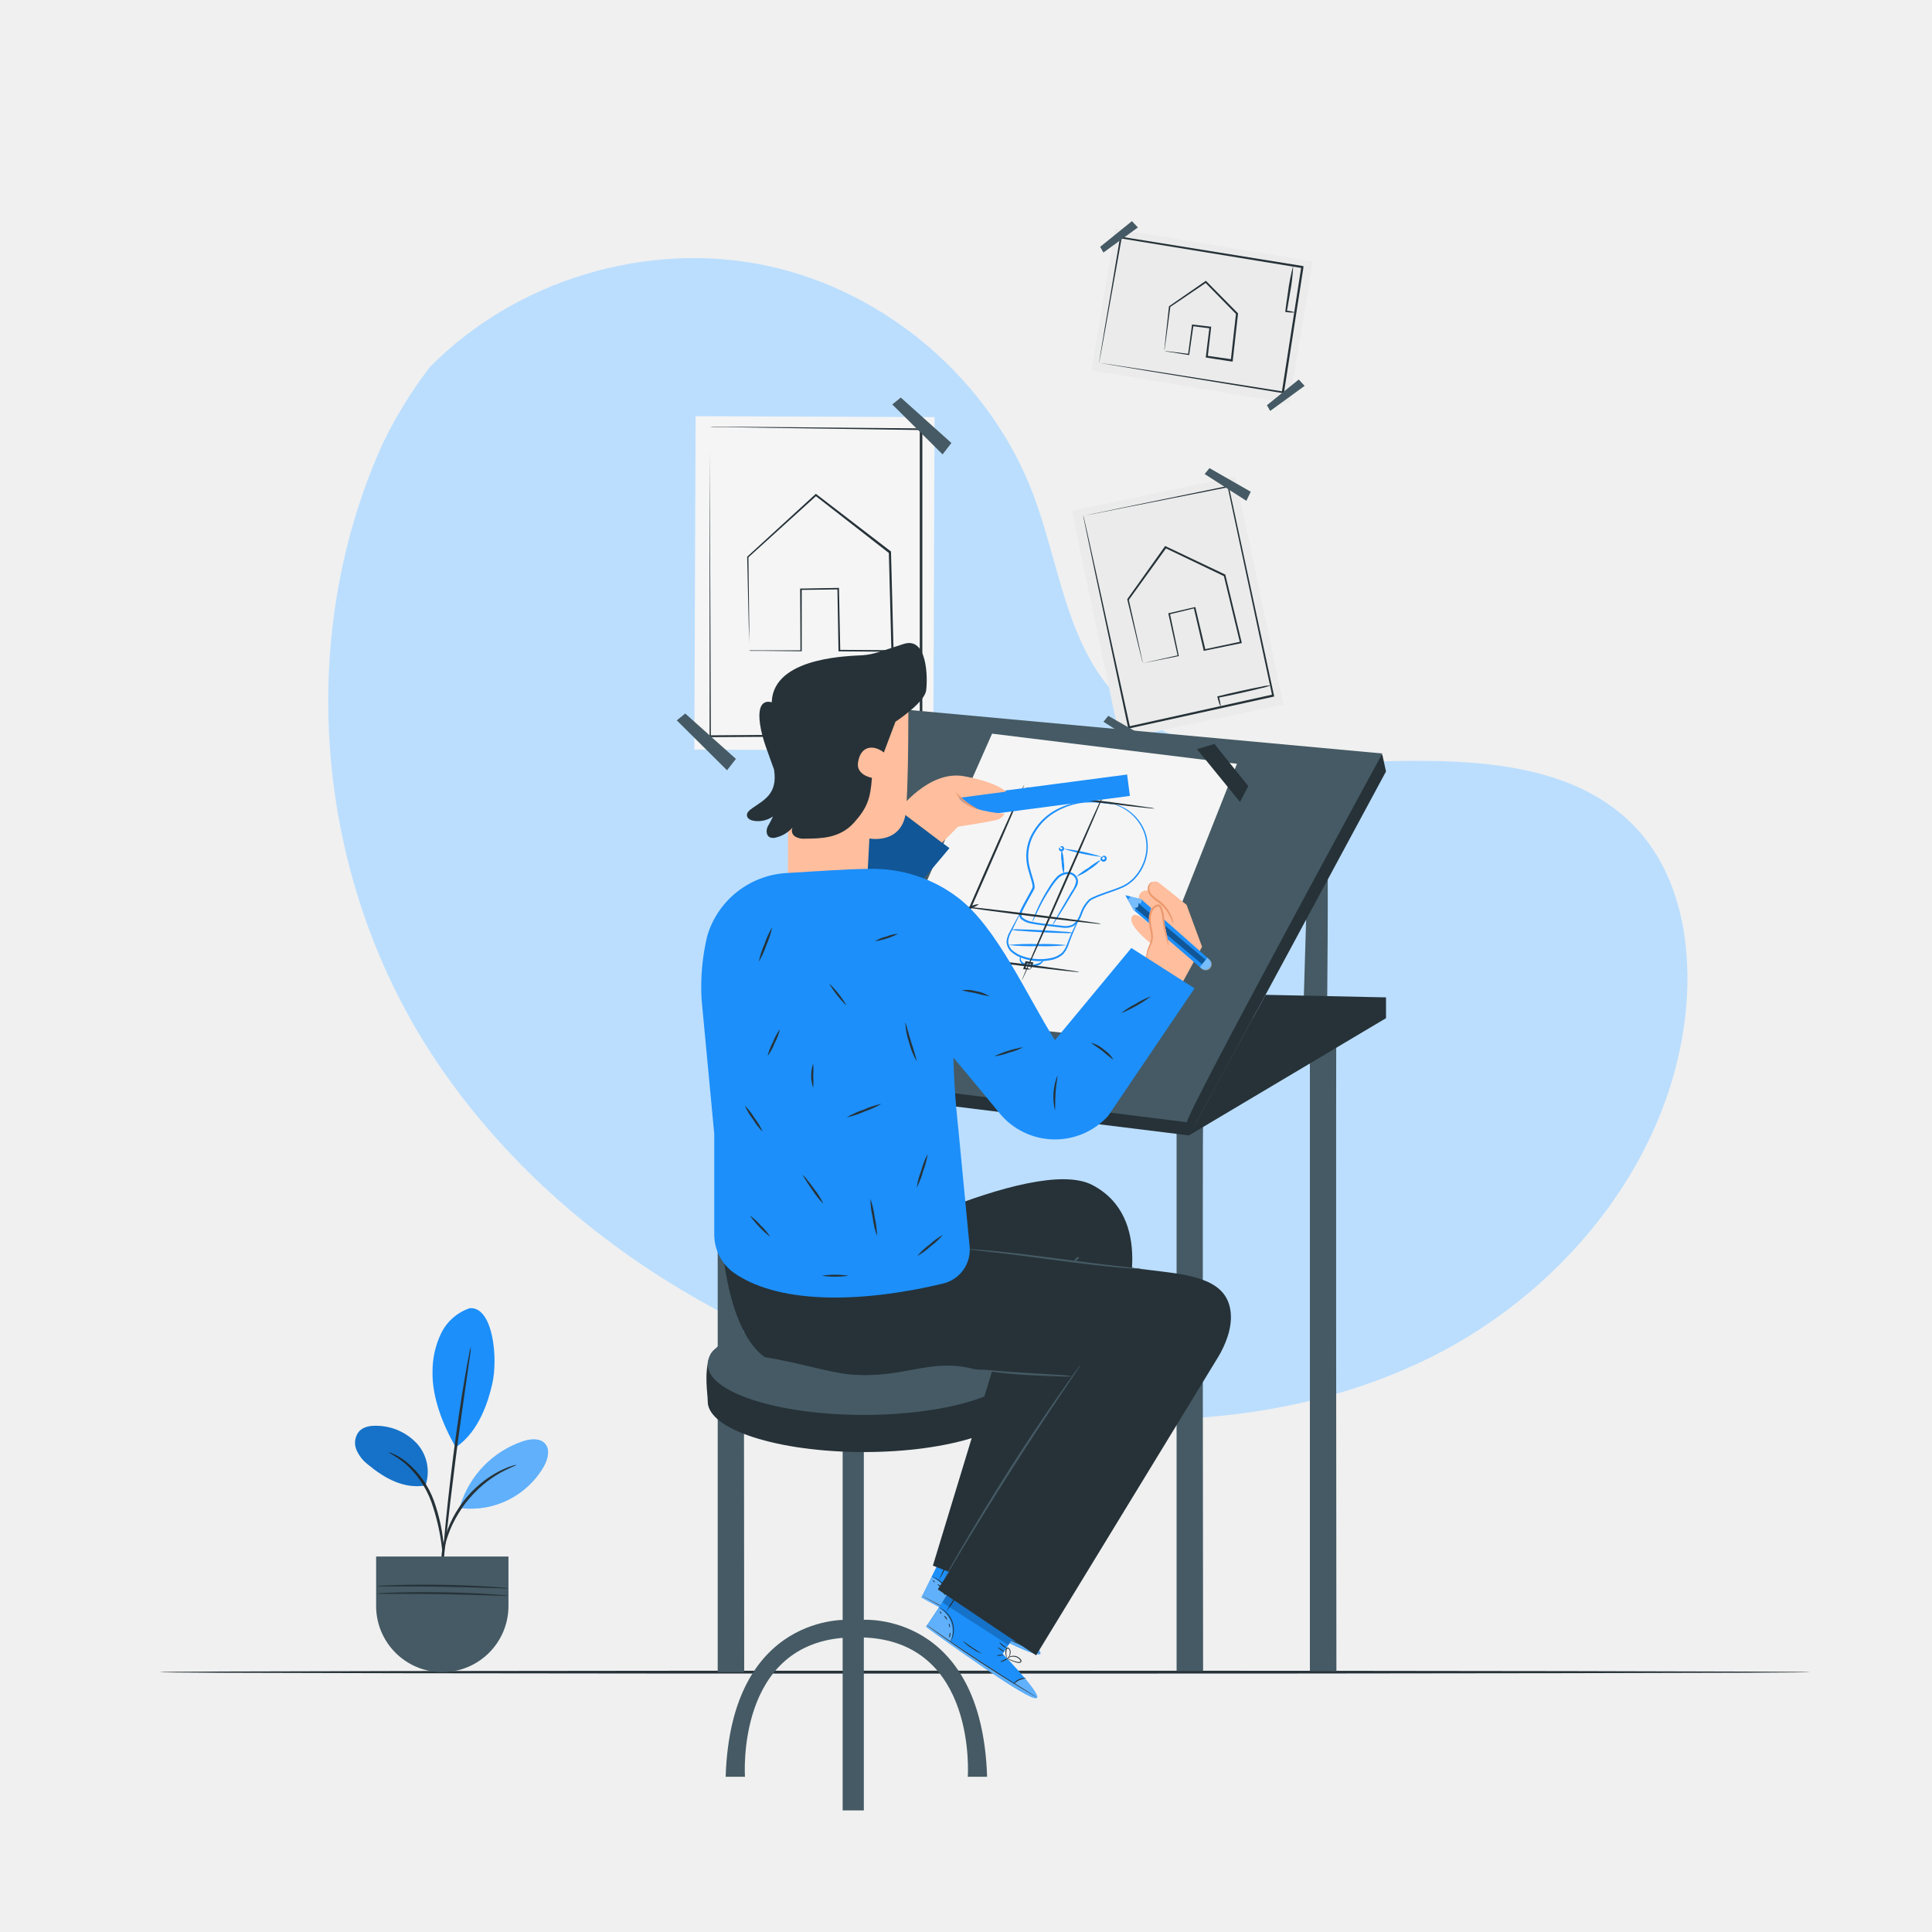
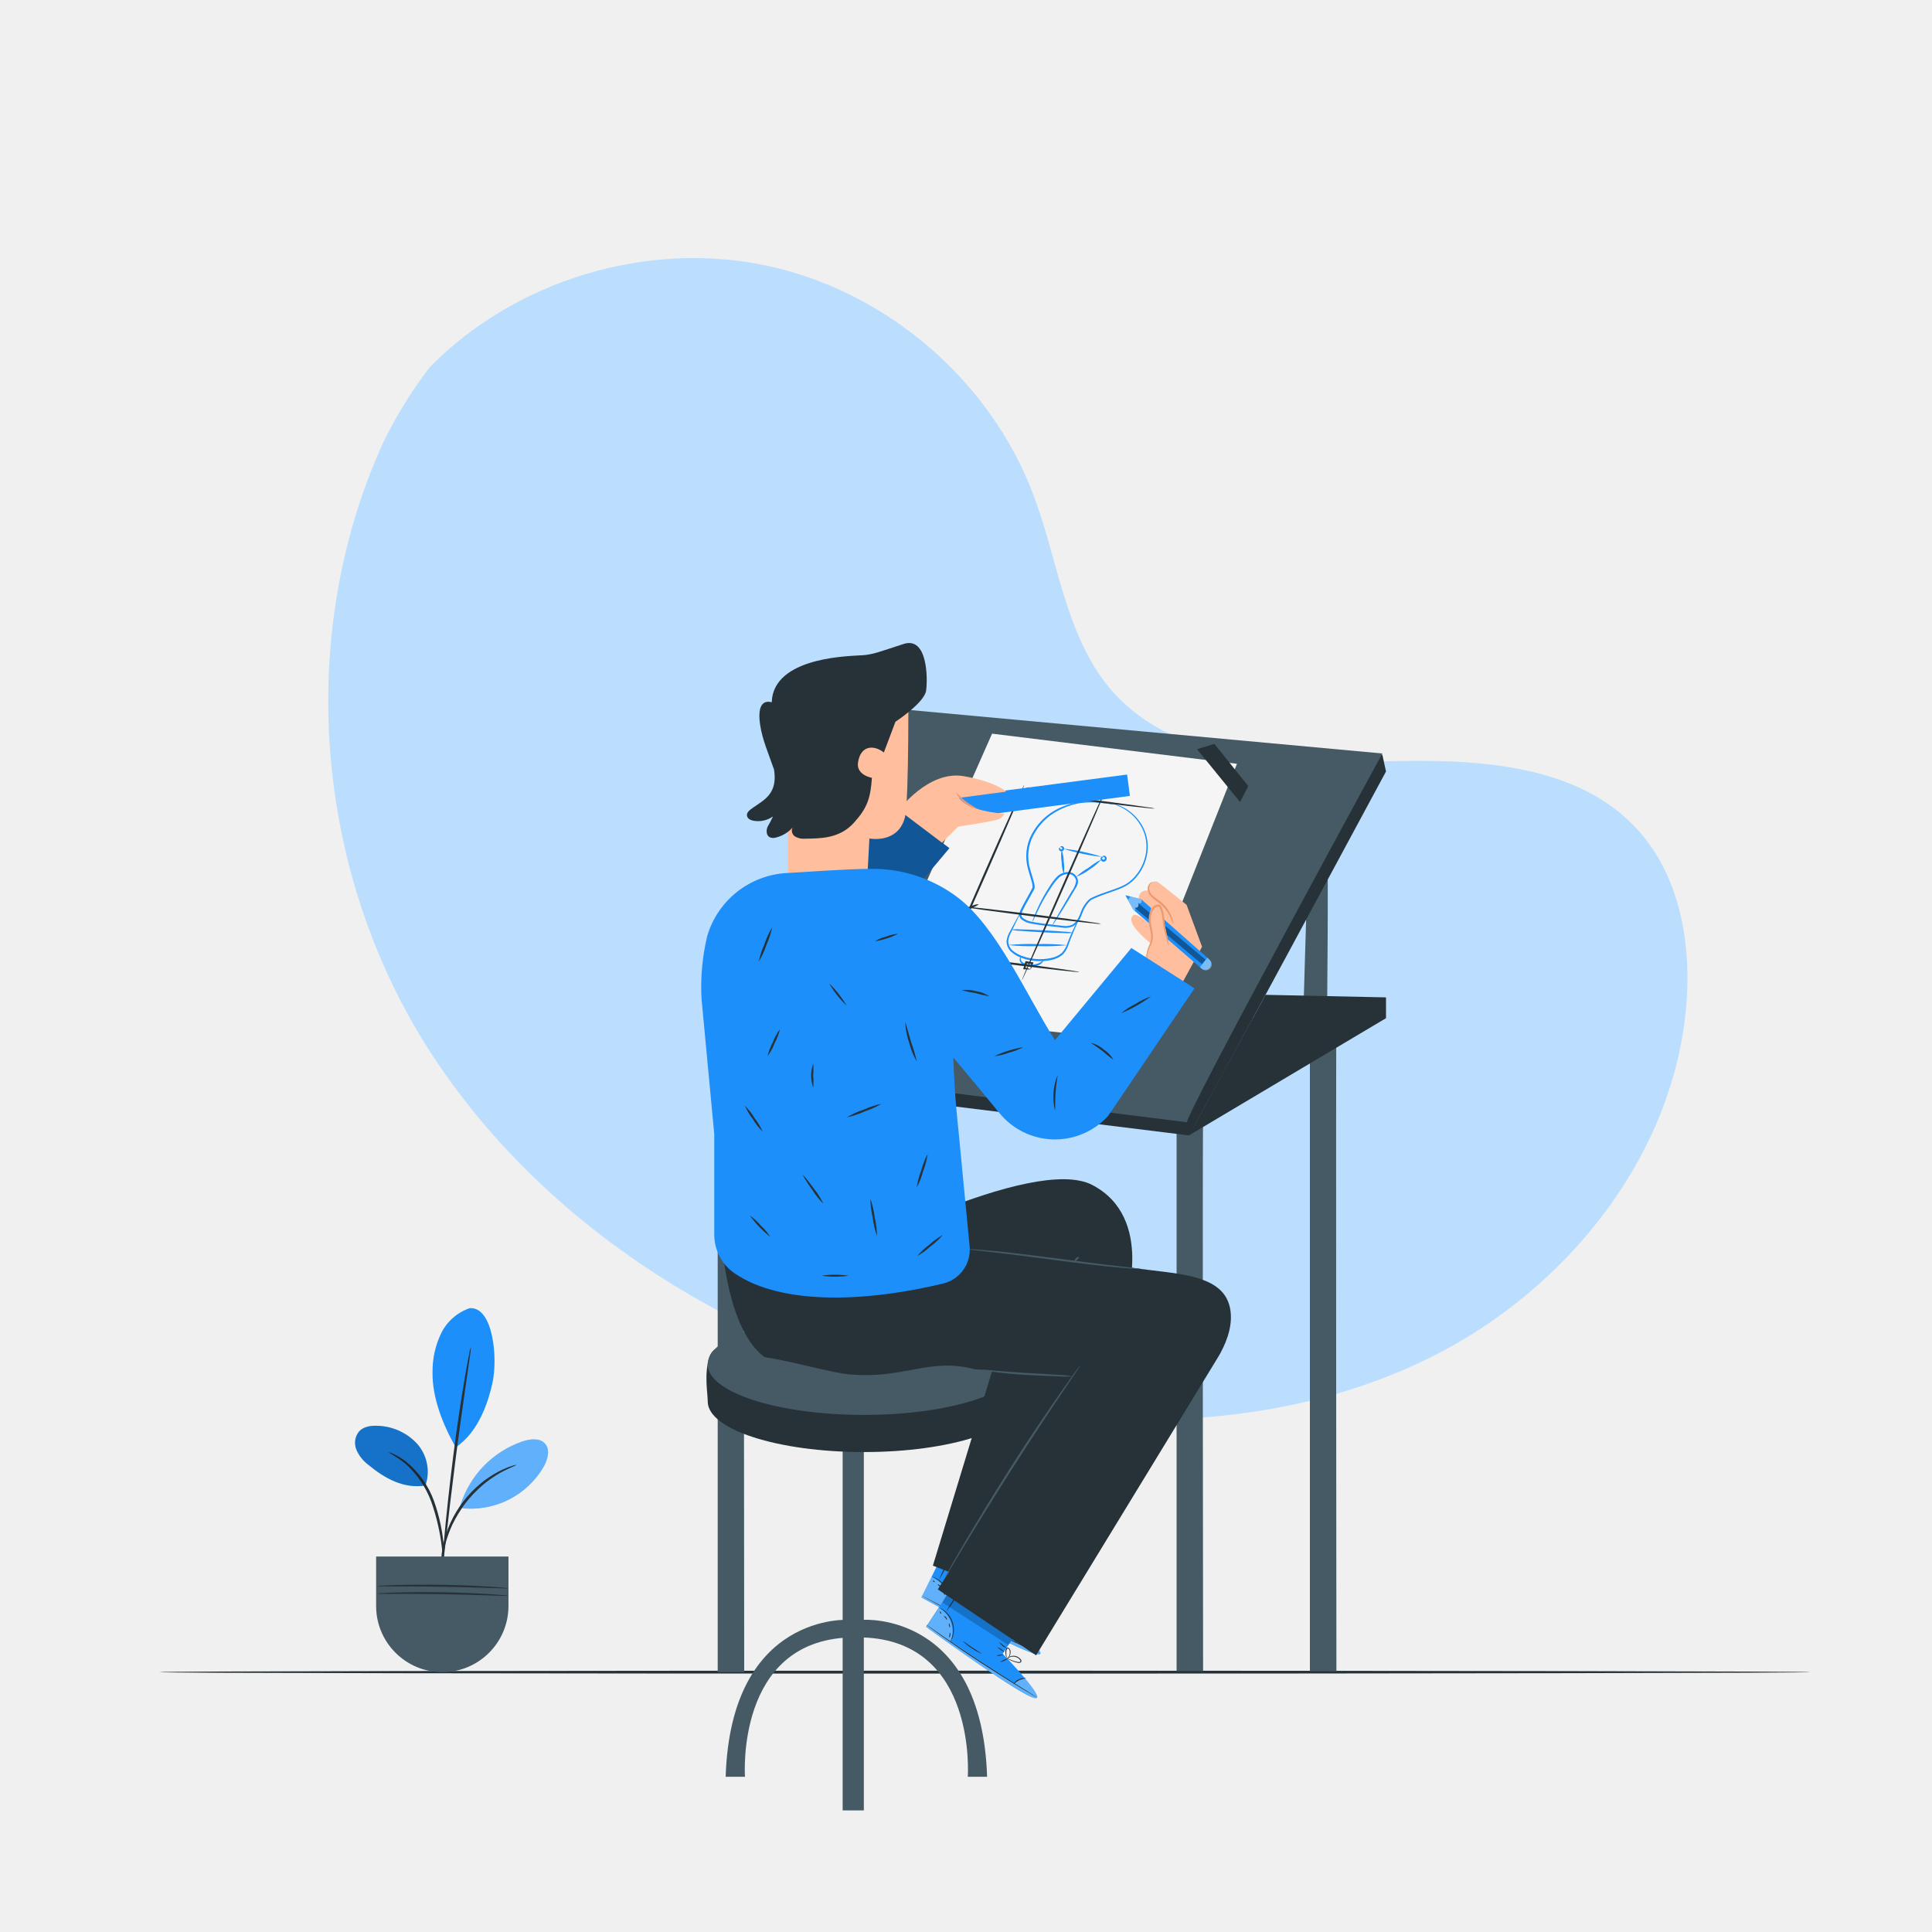
<svg xmlns="http://www.w3.org/2000/svg" viewBox="0 0 500 500">
-   <g id="freepik--background-simple--inject-36">
+   <g id="captain--background-simple--inject-36">
    <path d="M99,114.89c-23.13,51.27-17.25,113.72,14.29,160.3s84,76.73,139.15,87.71c39.38,7.84,81.74,6.24,117.72-11.58s64.27-53.66,66.43-93.76c.82-15.14-2.4-31.22-12.5-42.53C408,197,380.43,196.34,356.22,197.09s-51.73.18-68-17.81C275.81,165.47,274,145.42,267.42,128c-11.17-29.6-38.1-52.71-69.05-59.26S133.43,72.45,111.24,95A114.2,114.2,0,0,0,99,114.89Z" style="fill:#BBDEFE" />
  </g>
-   <g id="freepik--Floor--inject-36">
+   <g id="captain--Floor--inject-36">
    <path d="M468.49,432.75c0,.21-95.65.38-213.61.38S41.25,433,41.25,432.75s95.63-.38,213.63-.38S468.49,432.54,468.49,432.75Z" style="fill:#263238" />
  </g>
-   <g id="freepik--Sketches--inject-36">
-     <rect x="179.87" y="107.81" width="61.84" height="86.29" transform="translate(0.57 -0.79) rotate(0.22)" style="fill:#f5f5f5" />
-     <path d="M193.89,168.31h.92l2.63,0,9.85,0-.14.15c0-4.36-.05-9.76-.08-15.94v-.2h.19l9.65-.17h.22v.22c.1,4.92.21,10.34.33,16.05l-.25-.24,13.74.09-.25.27c-.13-4.67-.25-9.53-.38-14.5-.1-3.75-.2-7.45-.29-11.06l.1.2L211,128.29h.3l-17.67,16,.06-.14c.09,7.44.16,13.46.21,17.65,0,2.07,0,3.69,0,4.82v1.27a3,3,0,0,1,0,.44,1.87,1.87,0,0,1,0-.4c0-.3,0-.71,0-1.23,0-1.13-.07-2.73-.13-4.79-.09-4.21-.23-10.27-.4-17.75v-.08l.06-.06L211,127.93l.14-.13.16.12,19.2,14.74.09.08v.12q.13,5.41.29,11.06c.12,5,.25,9.83.37,14.49v.27H231l-13.74-.12H217v-.24c-.1-5.71-.2-11.13-.28-16l.22.22-9.64.13.19-.2c0,6.18,0,11.58,0,15.94v.14h-.14l-9.94-.11-2.59,0-.66,0Z" style="fill:#263238" />
-     <path d="M183.74,110.43h3.83l11,.08,39.93.36h.2v.21c0,21.94,0,49.39,0,79.11v.26h-.67l-54.15.33h-.24V132.7c0-7,0-12.61,0-16.44,0-1.89,0-3.35,0-4.35,0-.48,0-.85,0-1.11s0-.37,0-.37,0,.14,0,.4l0,1.13c0,1,0,2.49,0,4.4,0,3.84.06,9.43.1,16.49.06,14.12.14,34.12.23,57.69l-.23-.24,54.15-.37h.41l-.26.26c0-29.72,0-57.17,0-79.11l.21.21-39.79-.58-11-.19-2.9,0Z" style="fill:#263238" />
-     <polygon points="230.92 104.67 243.94 117.59 246.22 114.64 233.12 102.89 230.92 104.67" style="fill:#455a64" />
-     <polygon points="175.15 186.43 188.16 199.35 190.45 196.4 177.34 184.66 175.15 186.43" style="fill:#455a64" />
-     <path d="M238.47,186.2a24.73,24.73,0,0,1-3.49.21c-2.16.06-5.15.11-8.45.14-3.07,0-5.88,0-8,0l.19-.2c0,1.23,0,2.22,0,2.91a4.46,4.46,0,0,1-.06,1.07,4,4,0,0,1-.15-1.07c-.06-.68-.13-1.67-.19-2.89l0-.2h.21c2.09-.06,4.89-.11,8-.13,3.3,0,6.28,0,8.44,0A21.72,21.72,0,0,1,238.47,186.2Z" style="fill:#263238" />
-     <rect x="283.13" y="127.11" width="43.27" height="60.37" transform="translate(-25.83 66.04) rotate(-11.87)" style="fill:#ebebeb" />
-     <path d="M295.75,171.65l.16-.05.47-.11,1.8-.41,6.71-1.5-.1.17c-.66-3-1.48-6.67-2.41-10.89l0-.19.19,0,6.57-1.53.21-.05.05.21c.79,3.35,1.67,7,2.58,10.93l-.28-.18,9.41-2-.2.31c-.76-3.17-1.56-6.48-2.38-9.86-.62-2.55-1.22-5.06-1.82-7.52l.14.17-15.27-7.31.29-.07-9.76,13.52,0-.15,2.69,12c.31,1.41.55,2.52.72,3.31l.19.87a2.8,2.8,0,0,1,.05.31s0-.08-.08-.27-.13-.49-.22-.83l-.8-3.24c-.69-2.89-1.68-7-2.91-12.1l0-.08,0-.07,9.68-13.58.11-.16.18.09,15.3,7.27.11,0,0,.12c.59,2.45,1.2,5,1.81,7.52.82,3.38,1.62,6.69,2.38,9.86l.06.26-.26.06-9.42,1.93-.23,0,0-.23c-.9-3.89-1.76-7.58-2.54-10.94l.27.17L302.62,159l.15-.24c.89,4.23,1.66,7.93,2.29,10.92l0,.14-.14,0-6.83,1.36-1.78.34Z" style="fill:#263238" />
-     <path d="M280.33,133.54l.65-.16,1.95-.42,7.52-1.57,27.38-5.63.2-.05,0,.21L329.71,180l.05.25-.25.06-.28.06-37,8.15-.24,0-.05-.23c-3.45-16.18-6.37-29.9-8.44-39.61-1-4.8-1.81-8.61-2.37-11.24-.26-1.29-.47-2.28-.61-3-.06-.32-.11-.56-.15-.75s0-.26,0-.25a1.23,1.23,0,0,1,.07.27c.05.19.11.45.19.78.16.7.38,1.71.68,3,.58,2.64,1.43,6.46,2.5,11.28,2.12,9.65,5.11,23.31,8.64,39.4l-.29-.18,37-8.2.28-.06-.2.31c-4.33-20.33-8.33-39.11-11.54-54.13l.25.16-27.29,5.39L283,133l-2,.38Z" style="fill:#263238" />
-     <polygon points="311.76 122.68 322.56 129.61 323.69 127.26 313.01 121.15 311.76 122.68" style="fill:#455a64" />
-     <polygon points="285.58 186.79 296.38 193.72 297.51 191.37 286.82 185.26 285.58 186.79" style="fill:#455a64" />
-     <path d="M328.87,177.36a11.8,11.8,0,0,1-2.35.71c-1.46.37-3.5.85-5.75,1.35-2.1.47-4,.87-5.46,1.15l.15-.24a14.34,14.34,0,0,1,.49,2.74,14.59,14.59,0,0,1-.87-2.64l-.05-.19.2-.05c1.41-.36,3.33-.81,5.43-1.28s4.3-.92,5.78-1.2A11.62,11.62,0,0,1,328.87,177.36Z" style="fill:#263238" />
-     <rect x="292.5" y="55.82" width="37.19" height="51.89" transform="translate(179.43 375.25) rotate(-80.56)" style="fill:#ebebeb" />
-     <path d="M301.34,90.86l.45,0L303,91l4.63.58-.16.12c.27-2.07.6-4.61,1-7.52l0-.19.19,0,4.56.54.22,0,0,.22c-.27,2.32-.57,4.88-.88,7.58l-.21-.27,6.47.93-.29.23c.24-2.21.5-4.51.76-6.85.2-1.78.4-3.53.59-5.23l.08.21-8.06-8.23.3,0-9.39,6.36.08-.13c-.46,3.46-.83,6.28-1.1,8.29-.14.95-.24,1.71-.32,2.28s-.13.81-.14.82a4,4,0,0,1,.05-.76l.23-2.25c.22-2,.53-4.91.92-8.43v-.08l.07,0,9.32-6.44.17-.11.14.14,8.08,8.19.09.09v.12c-.19,1.71-.39,3.46-.59,5.23-.26,2.35-.52,4.65-.77,6.86l0,.26-.27,0-6.46-1-.24,0,0-.24c.33-2.69.65-5.25.93-7.58l.19.25-4.55-.58.22-.17c-.42,2.9-.78,5.43-1.08,7.5l0,.14-.14,0-4.69-.75-1.21-.2A1.61,1.61,0,0,1,301.34,90.86Z" style="fill:#263238" />
-     <path d="M284.43,93.92s0-.19.08-.57.15-1,.27-1.69c.25-1.52.62-3.71,1.08-6.51,1-5.68,2.35-13.81,4-23.69l0-.21.2,0,47,7.58.25,0,0,.26,0,.24c-1.79,11.47-3.5,22.38-5,32.18l0,.24-.23,0-34.36-5.63-9.75-1.62-2.56-.44-.66-.12-.21,0,.25,0,.68.1,2.62.39,9.82,1.51L332,101.31l-.27.2c1.52-9.81,3.21-20.72,5-32.19l0-.24.21.29L290.06,61.7l.24-.17c-1.76,9.81-3.21,17.88-4.22,23.53l-1.19,6.53-.33,1.73C284.49,93.71,284.43,93.92,284.43,93.92Z" style="fill:#263238" />
-     <polygon points="285.56 65.36 294.48 58.87 292.95 57.23 284.72 63.88 285.56 65.36" style="fill:#455a64" />
-     <polygon points="328.72 106.35 337.64 99.86 336.11 98.22 327.88 104.87 328.72 106.35" style="fill:#455a64" />
-     <path d="M334.68,68.73a48.55,48.55,0,0,1-.83,7.14c-.29,1.83-.57,3.49-.8,4.73l-.17-.22a10.13,10.13,0,0,1,2.34.48,10.14,10.14,0,0,1-2.39-.1l-.19,0,0-.2c.15-1.25.38-2.92.66-4.75A51.39,51.39,0,0,1,334.68,68.73Z" style="fill:#263238" />
-   </g>
-   <g id="freepik--Desk--inject-36">
+   <g id="captain--Sketches--inject-36" />
+   <g id="captain--Desk--inject-36">
    <path d="M192.6,277.19c-.18,1,0,155.56,0,155.56h-6.86V277.19Z" style="fill:#455a64" />
    <path d="M311.36,290.78c-.18,1,0,141.69,0,141.69H304.5V290.78Z" style="fill:#455a64" />
    <path d="M345.86,265c-.17,1,0,167.5,0,167.5H339V265Z" style="fill:#455a64" />
    <path d="M343.38,219.13c.56-.93,0,50.31,0,50.31l-6.32,1,1.5-50.67Z" style="fill:#455a64" />
    <path d="M307.7,293.84c-.47,1.42,51-94.19,51-94.19l-.95-4.32L232.58,188.1,185,278.67Z" style="fill:#263238" />
    <path d="M307.18,290.43C307.06,288,357.75,195,357.75,195L230,183.25,183.11,275Z" style="fill:#455a64" />
    <polygon points="247.81 264.43 291.87 269.03 320.12 197.67 256.75 189.87 225 261.59 247.81 264.43" style="fill:#f5f5f5" />
    <path d="M288.26,208.08a6.34,6.34,0,0,1,1.05.28,10.31,10.31,0,0,1,2.76,1.42,12.1,12.1,0,0,1,3.35,3.59,10.94,10.94,0,0,1,1.61,6.28,12.27,12.27,0,0,1-2.9,7.29,10.12,10.12,0,0,1-3.51,2.72c-1.38.64-2.87,1.11-4.36,1.64-.75.27-1.5.54-2.25.85-.37.15-.73.32-1.1.49l-.54.28a2.57,2.57,0,0,0-.41.36,8.53,8.53,0,0,0-1.41,2c-.38.72-.6,1.56-1,2.36a4.67,4.67,0,0,1-1.79,2.06,4.74,4.74,0,0,1-2.74.38l-5.4-.63c-.91-.12-1.82-.25-2.72-.43a5.49,5.49,0,0,1-2.58-1.11,1.61,1.61,0,0,1-.54-1.41,4.83,4.83,0,0,1,.5-1.31c.39-.8.81-1.56,1.23-2.32l1.24-2.25.29-.56.14-.28a.54.54,0,0,0,.05-.21,4,4,0,0,0-.16-1.16c-.41-1.59-1-3.13-1.29-4.71a12.14,12.14,0,0,1,1.81-8.79,15.21,15.21,0,0,1,5.76-5.37,18.53,18.53,0,0,1,6.17-2,20.6,20.6,0,0,1,4.92,0c1.34.15,2.37.33,3.06.45l.79.15a.78.78,0,0,1,.27.07l-.27,0-.8-.1c-.7-.08-1.74-.23-3.07-.35a21.15,21.15,0,0,0-4.86.08,18.54,18.54,0,0,0-6,2.09,14.74,14.74,0,0,0-5.56,5.27,11.69,11.69,0,0,0-1.71,8.46c.31,1.54.87,3.06,1.3,4.69a4.58,4.58,0,0,1,.18,1.32,1.07,1.07,0,0,1-.1.39l-.14.29-.3.56L266,233.1c-.42.76-.84,1.52-1.22,2.3a4.69,4.69,0,0,0-.45,1.16,1.07,1.07,0,0,0,.39,1,5.1,5.1,0,0,0,2.33,1c.87.18,1.77.31,2.68.43l5.38.63a4.37,4.37,0,0,0,2.45-.32,4.17,4.17,0,0,0,1.57-1.84c.39-.74.61-1.58,1-2.36a9.16,9.16,0,0,1,1.49-2.11,3.44,3.44,0,0,1,.53-.44l.56-.29,1.14-.51c.76-.31,1.52-.58,2.27-.84,1.5-.52,3-1,4.33-1.61a9.49,9.49,0,0,0,3.37-2.58,12,12,0,0,0,2.87-7,10.68,10.68,0,0,0-1.5-6.11,12,12,0,0,0-3.22-3.58,11.28,11.28,0,0,0-2.68-1.49C288.62,208.2,288.26,208.1,288.26,208.08Z" style="fill:#1C8FFA" />
    <path d="M279.61,236.9a7.21,7.21,0,0,1-.51,1.32c-.36.83-.9,2-1.52,3.52-.31.75-.63,1.57-.95,2.47a6.93,6.93,0,0,1-1.5,2.73,6.31,6.31,0,0,1-3.11,1.51,13.81,13.81,0,0,1-3.66.28,13.6,13.6,0,0,1-3.6-.7,8.15,8.15,0,0,1-3-1.65,3.67,3.67,0,0,1-1.26-2.88,6.64,6.64,0,0,1,.93-2.55c.73-1.36,1.34-2.5,1.82-3.38a7,7,0,0,1,.73-1.21,7.17,7.17,0,0,1-.55,1.3c-.44.9-1,2.07-1.67,3.46a6.39,6.39,0,0,0-.83,2.41,3.3,3.3,0,0,0,1.15,2.5,8.15,8.15,0,0,0,2.86,1.52,13.53,13.53,0,0,0,7,.4,6,6,0,0,0,2.89-1.35,6.69,6.69,0,0,0,1.43-2.54c.34-.89.68-1.72,1-2.46.67-1.49,1.26-2.66,1.67-3.47A8.4,8.4,0,0,1,279.61,236.9Z" style="fill:#1C8FFA" />
    <path d="M277.74,241.42a10.81,10.81,0,0,1-2.36.06c-1.45,0-3.45-.1-5.66-.21s-4.2-.25-5.65-.37a9.89,9.89,0,0,1-2.34-.31,10.68,10.68,0,0,1,2.35-.06c1.45,0,3.46.1,5.67.22s4.21.24,5.65.36A9.77,9.77,0,0,1,277.74,241.42Z" style="fill:#1C8FFA" />
    <path d="M276.2,244.61a58,58,0,0,1-7.68.24,55.33,55.33,0,0,1-7.67-.28,57.78,57.78,0,0,1,7.67-.24A57.49,57.49,0,0,1,276.2,244.61Z" style="fill:#1C8FFA" />
    <path d="M270.09,248.43c.05,0-.08.51-.69,1a4.09,4.09,0,0,1-2.83.69,4.39,4.39,0,0,1-1.59-.34,1.78,1.78,0,0,1-1-1,1.2,1.2,0,0,1,0-.93c.1-.21.21-.27.24-.25a1.58,1.58,0,0,0,.08,1c.25.61,1.18.94,2.25,1a4.38,4.38,0,0,0,2.58-.47C269.78,248.77,270,248.38,270.09,248.43Z" style="fill:#1C8FFA" />
    <path d="M272.34,239.48a5.59,5.59,0,0,1,.58-1.17l1.75-3.07c.78-1.32,1.68-2.84,2.66-4.52a6,6,0,0,0,1.17-2.67,2,2,0,0,0-1.95-1.85,3.63,3.63,0,0,0-2.77,1.19,16,16,0,0,0-1.83,2.42c-1.09,1.64-2,3.18-2.66,4.49s-1.2,2.41-1.55,3.17a6,6,0,0,1-.58,1.16,5.87,5.87,0,0,1,.39-1.24c.3-.78.76-1.91,1.41-3.25a44.23,44.23,0,0,1,2.59-4.59,16.13,16.13,0,0,1,1.87-2.53,4.13,4.13,0,0,1,3.17-1.34A2.55,2.55,0,0,1,279,228a3.31,3.31,0,0,1-.48,1.62c-.26.47-.53.88-.79,1.31L275,235.43l-1.9,3A7.36,7.36,0,0,1,272.34,239.48Z" style="fill:#1C8FFA" />
    <path d="M274.75,219.9a9.86,9.86,0,0,1,.55,3.11,9.66,9.66,0,0,1,0,3.15,9.86,9.86,0,0,1-.55-3.11A9.34,9.34,0,0,1,274.75,219.9Z" style="fill:#1C8FFA" />
    <path d="M274.28,219.33c.06,0,0,.19.12.34s.26.24.42.08.1-.31-.07-.42-.3-.07-.34-.13.08-.27.44-.22a.64.64,0,0,1,.5.36.72.72,0,0,1-.94.94.67.67,0,0,1-.36-.51C274,219.41,274.24,219.27,274.28,219.33Z" style="fill:#1C8FFA" />
    <path d="M285,222.44A12.41,12.41,0,0,1,282,225a12.62,12.62,0,0,1-3.49,1.9,19.89,19.89,0,0,1,3.2-2.33A19.15,19.15,0,0,1,285,222.44Z" style="fill:#1C8FFA" />
    <path d="M285.32,221.66c-.06,0,.16-.3.6-.18a.73.73,0,0,1,.49.6.81.81,0,0,1-1.4.66.67.67,0,0,1-.11-.79.47.47,0,0,1,.49-.23c.12,0,.16.11.14.14s-.25,0-.3.25a.31.31,0,0,0,.12.29.37.37,0,0,0,.39.06.35.35,0,0,0,.19-.33.34.34,0,0,0-.16-.31C285.56,221.67,285.35,221.73,285.32,221.66Z" style="fill:#1C8FFA" />
    <path d="M285.23,221.77a52.59,52.59,0,0,1-10.12-2.14,50.26,50.26,0,0,1,10.12,2.14Z" style="fill:#1C8FFA" />
    <path d="M253.25,234c.06.14-.8.62-1.9,1.09a4.88,4.88,0,0,1-2.11.6c-.06-.13.8-.62,1.9-1.08A4.84,4.84,0,0,1,253.25,234Z" style="fill:#263238" />
    <path d="M265.08,203.08c.14.06-4.35,10.55-10,23.42s-10.38,23.27-10.51,23.22,4.36-10.55,10-23.43S265,203,265.08,203.08Z" style="fill:#263238" />
    <path d="M286,204.7c.13.06-4.6,11.09-10.56,24.63s-10.91,24.48-11,24.42,4.59-11.08,10.56-24.63S285.83,204.64,286,204.7Z" style="fill:#263238" />
    <path d="M279.35,251.56c0,.14-8.15-.76-18.16-2s-18.11-2.39-18.09-2.53,8.14.75,18.16,2S279.37,251.41,279.35,251.56Z" style="fill:#263238" />
    <path d="M285,239.11a6.79,6.79,0,0,1-1.44-.08l-3.89-.4c-3.29-.37-7.82-.91-12.83-1.53s-9.53-1.23-12.81-1.68l-3.87-.57a8.94,8.94,0,0,1-1.42-.28,6.78,6.78,0,0,1,1.44.08l3.9.4c3.28.37,7.82.9,12.83,1.53s9.53,1.22,12.8,1.68l3.88.57A7.69,7.69,0,0,1,285,239.11Z" style="fill:#263238" />
    <path d="M298.88,209.24a7.1,7.1,0,0,1-1.44-.07l-3.89-.41c-3.29-.36-7.83-.9-12.83-1.53s-9.54-1.22-12.81-1.68L264,205a6.75,6.75,0,0,1-1.41-.28,9.06,9.06,0,0,1,1.44.08l3.89.4c3.29.37,7.83.91,12.83,1.53s9.54,1.23,12.81,1.69l3.88.56A8.94,8.94,0,0,1,298.88,209.24Z" style="fill:#263238" />
    <path d="M266.28,203.79c.08.12-.6.64-1.51,1.16s-1.7.83-1.77.71.6-.65,1.51-1.16S266.21,203.66,266.28,203.79Z" style="fill:#263238" />
    <path d="M248,246.29a6.17,6.17,0,0,1-2.23,1.24,6.6,6.6,0,0,1-2.44.76,6.34,6.34,0,0,1,2.23-1.24A6.55,6.55,0,0,1,248,246.29Z" style="fill:#263238" />
    <path d="M266.69,250.86a6.88,6.88,0,0,1,.25-1.67l.18.29c-.46,0-1-.11-1.57-.19l.28-.18v0c-.19.58-.37,1.12-.53,1.57l-.18-.29a6.39,6.39,0,0,1,1.57.45c.06.07-.57.09-1.64,0l-.25,0,.07-.27c.12-.46.28-1,.46-1.59v0l.07-.21.22,0,1.57.26.26.06-.08.23C267,250.36,266.73,250.94,266.69,250.86Z" style="fill:#263238" />
    <polygon points="307.7 293.84 358.7 263.5 324.25 263.5 307.7 293.84" style="fill:#263238" />
    <polygon points="309.78 193.88 320.92 207.56 323.05 203.44 314.29 192.53 309.78 193.88" style="fill:#263238" />
    <polygon points="358.7 263.5 358.7 258.12 327.52 257.46 313.48 283.37 358.7 263.5" style="fill:#263238" />
  </g>
-   <g id="freepik--Character--inject-36">
+   <g id="captain--Character--inject-36">
    <rect x="218.08" y="370.46" width="5.48" height="98.07" style="fill:#455a64" />
    <path d="M264,362.71c0,7.23-18.09,13.08-40.42,13.08s-40.42-5.85-40.42-13.08c0-2.26-1-7,.44-11.55,2.49-7.57,24.65-1.52,40-1.52,16.46,0,37.21-3,39.84,4.28C264.58,357.21,264,360.82,264,362.71Z" style="fill:#263238" />
    <ellipse cx="223.56" cy="353.1" rx="40.42" ry="13.08" style="fill:#455a64" />
    <path d="M223.46,419.21s30.63-2.1,32,40.61h-5s2.5-35.05-27.08-36.05V420" style="fill:#455a64" />
    <path d="M219.8,419.21s-30.63-2.1-32,40.61h5s-2.5-35.05,27.08-36.05V420" style="fill:#455a64" />
    <rect x="244.33" y="203.85" width="48.39" height="5.59" transform="matrix(0.99, -0.13, 0.13, 0.99, -24.6, 36.69)" style="fill:#1C8FFA" />
    <path d="M259,417.84l4.66-9.75-18.21-8.85-7,14.19,1.09.62c4.89,2.73,25.05,13.5,28.91,14.11C272.76,428.85,259,417.84,259,417.84Z" style="fill:#1C8FFA" />
    <g style="opacity:0.3">
      <path d="M245.13,416.5a7,7,0,0,0-.44-5,6.85,6.85,0,0,0-3.61-3.4l-2.48,5.09Z" style="fill:#fff" />
    </g>
    <path d="M265.58,423.49s4.66,4.2,3.55,4.76-21.9-9.55-30.67-14.82l.22-.39,24.15,12S264.5,423,265.58,423.49Z" style="fill:#fff;opacity:0.3" />
    <path d="M238.4,412.89l.3.19.87.49,3.24,1.75c2.75,1.46,6.57,3.43,10.83,5.51s8.17,3.88,11,5.15l3.38,1.47.92.39.33.11-.31-.16-.9-.43-3.34-1.54c-2.83-1.31-6.72-3.13-11-5.21s-8.09-4-10.86-5.44l-3.27-1.69-.9-.45A1.3,1.3,0,0,0,238.4,412.89Z" style="fill:#263238" />
    <path d="M262.68,425.33a8.79,8.79,0,0,1,1.39-1.28,7.78,7.78,0,0,1,1.75-.71,2.66,2.66,0,0,0-1.88.51A2.74,2.74,0,0,0,262.68,425.33Z" style="fill:#263238" />
    <path d="M258.64,420c0,.06.45-.13.91-.42s.83-.57.79-.63a2.17,2.17,0,0,0-.91.42C259,419.65,258.6,419.93,258.64,420Z" style="fill:#263238" />
    <path d="M257.55,418.49c0,.07.4,0,.85-.11s.8-.29.78-.35-.4,0-.85.11S257.53,418.43,257.55,418.49Z" style="fill:#263238" />
    <path d="M257.45,416.32c0,.06.37.32.89.59a2.37,2.37,0,0,0,1,.36c0-.06-.37-.32-.89-.58A2.31,2.31,0,0,0,257.45,416.32Z" style="fill:#263238" />
    <path d="M257.72,415c-.05.05.32.48.91.83a2.08,2.08,0,0,0,1.17.39,6.14,6.14,0,0,0-1.05-.6A6.52,6.52,0,0,0,257.72,415Z" style="fill:#263238" />
    <path d="M260,418.7a3.7,3.7,0,0,0,1.17.57,8.25,8.25,0,0,0,1.38.33,3.94,3.94,0,0,0,.86,0,.76.76,0,0,0,.47-.22.54.54,0,0,0,0-.56,2.39,2.39,0,0,0-3-.66,2.18,2.18,0,0,0-.76.6c-.15.17-.2.29-.19.3a3.64,3.64,0,0,1,1-.74,2.33,2.33,0,0,1,1.32-.17,2,2,0,0,1,1.34.78c.12.23-.06.41-.32.43a3.58,3.58,0,0,1-.8,0,8.46,8.46,0,0,1-1.35-.27C260.5,418.88,260.05,418.67,260,418.7Z" style="fill:#263238" />
    <path d="M260.31,418.91s.32-.19.53-.75a2.16,2.16,0,0,0,.09-1,1.3,1.3,0,0,0-.68-1.07.51.51,0,0,0-.62.37,1.34,1.34,0,0,0-.06.62,3.67,3.67,0,0,0,.21,1c.19.54.41.82.44.8s-.13-.32-.28-.85a4.06,4.06,0,0,1-.14-.94c0-.32.06-.82.38-.73s.46.55.53.87a2.14,2.14,0,0,1,0,.92A5.58,5.58,0,0,1,260.31,418.91Z" style="fill:#263238" />
    <path d="M241.2,408.09s.55.2,1.32.7a6.58,6.58,0,0,1,2.35,2.64,6.51,6.51,0,0,1,.57,3.48c-.1.92-.33,1.46-.29,1.47s.09-.12.18-.37a4.74,4.74,0,0,0,.28-1.07,6.14,6.14,0,0,0-3-6.3,5.75,5.75,0,0,0-1-.46C241.35,408.1,241.2,408.07,241.2,408.09Z" style="fill:#263238" />
    <path d="M246.78,401.43a33,33,0,0,0-2,3.66,34.23,34.23,0,0,0-1.76,3.78,37,37,0,0,0,2-3.67A36,36,0,0,0,246.78,401.43Z" style="fill:#263238" />
    <path d="M248.28,415.84a16.47,16.47,0,0,0,5.3,2.64c0-.07-1.2-.57-2.66-1.3S248.32,415.78,248.28,415.84Z" style="fill:#263238" />
    <path d="M244.72,414.1c-.07,0,0,.3,0,.63s-.06.6,0,.63.24-.24.25-.62S244.78,414.07,244.72,414.1Z" style="fill:#263238" />
    <path d="M244.19,411.77c-.07,0,0,.27.05.55s.23.49.29.47,0-.27-.05-.55S244.25,411.75,244.19,411.77Z" style="fill:#263238" />
    <path d="M242.64,410.07c0,.07.22.18.44.41s.35.46.42.44,0-.35-.24-.62S242.65,410,242.64,410.07Z" style="fill:#263238" />
    <path d="M241.44,409c-.05,0,0,.19.13.32s.27.2.32.16,0-.19-.14-.32S241.49,409,241.44,409Z" style="fill:#263238" />
    <path d="M259.51,428l5.86-9.09-17-11.08-8.71,13.2,1,.76c4.5,3.32,23.14,16.55,26.89,17.64C271.79,440.69,259.51,428,259.51,428Z" style="fill:#1C8FFA" />
    <g style="opacity:0.3">
      <path d="M245.94,425a7,7,0,0,0,.2-5A6.83,6.83,0,0,0,243,416.1l-3.1,4.73Z" style="fill:#fff" />
    </g>
    <path d="M265.35,434.46s4.09,4.76,2.92,5.18-20.52-12.24-28.56-18.58l.27-.36,22.44,15S264.33,433.86,265.35,434.46Z" style="fill:#fff;opacity:0.3" />
    <path d="M239.72,420.52l.27.22.81.6,3,2.15c2.54,1.79,6.08,4.23,10.05,6.83s7.62,4.88,10.27,6.49l3.17,1.89.87.5a1.6,1.6,0,0,0,.31.16,1.88,1.88,0,0,0-.29-.2l-.84-.54-3.12-1.95c-2.64-1.65-6.27-3.95-10.24-6.55s-7.52-5-10.08-6.78l-3-2.08-.83-.56A1.15,1.15,0,0,0,239.72,420.52Z" style="fill:#263238" />
    <path d="M262.24,435.93a8,8,0,0,1,1.54-1.1,8.84,8.84,0,0,1,1.82-.49,2.76,2.76,0,0,0-1.93.27A2.7,2.7,0,0,0,262.24,435.93Z" style="fill:#263238" />
    <path d="M258.9,430.12a2.27,2.27,0,0,0,1-.3c.51-.23.89-.47.86-.53a2.27,2.27,0,0,0-1,.3C259.26,429.82,258.88,430.06,258.9,430.12Z" style="fill:#263238" />
    <path d="M258,428.49c0,.07.39.07.85,0s.84-.19.83-.25-.4-.07-.86,0S258,428.43,258,428.49Z" style="fill:#263238" />
    <path d="M258.19,426.33c0,.05.32.36.81.69a2.64,2.64,0,0,0,.94.49c0-.06-.32-.37-.81-.7S258.22,426.27,258.19,426.33Z" style="fill:#263238" />
    <path d="M258.63,425c-.06,0,.25.52.8.94a2,2,0,0,0,1.1.53c0-.07-.44-.33-.95-.73A8.1,8.1,0,0,0,258.63,425Z" style="fill:#263238" />
    <path d="M260.45,429a3.68,3.68,0,0,0,1.09.7,7.16,7.16,0,0,0,1.33.5,3.47,3.47,0,0,0,.84.17.75.75,0,0,0,.49-.17.52.52,0,0,0,.12-.54,2.38,2.38,0,0,0-2.85-1,2.2,2.2,0,0,0-.83.49c-.17.16-.24.27-.22.28a3.74,3.74,0,0,1,1.1-.61,2.4,2.4,0,0,1,1.33,0,2,2,0,0,1,1.23.94c.09.24-.11.4-.37.39a5.22,5.22,0,0,1-.79-.14,8.64,8.64,0,0,1-1.31-.45C260.88,429.25,260.47,429,260.45,429Z" style="fill:#263238" />
    <path d="M260.69,429.25s.35-.15.62-.67a2.22,2.22,0,0,0,.23-1,1.33,1.33,0,0,0-.55-1.15.52.52,0,0,0-.66.29,1.23,1.23,0,0,0-.13.6,3.82,3.82,0,0,0,.08,1,2,2,0,0,0,.33.85s-.09-.34-.16-.88a4.15,4.15,0,0,1,0-.95c0-.33.17-.81.48-.68s.39.6.41.93a2.12,2.12,0,0,1-.15.91A4.15,4.15,0,0,1,260.69,429.25Z" style="fill:#263238" />
    <path d="M243.1,416.11s.52.27,1.23.86a6.59,6.59,0,0,1,2,2.92,6.49,6.49,0,0,1,.13,3.52c-.22.9-.51,1.4-.47,1.42a1.11,1.11,0,0,0,.22-.34,5.49,5.49,0,0,0,.42-1,6.24,6.24,0,0,0-.07-3.65,6.17,6.17,0,0,0-2.11-3,5.18,5.18,0,0,0-.95-.59A1.28,1.28,0,0,0,243.1,416.11Z" style="fill:#263238" />
    <path d="M249.48,410.21a33.84,33.84,0,0,0-2.43,3.38,36.63,36.63,0,0,0-2.22,3.52,33.36,33.36,0,0,0,2.42-3.38A36.61,36.61,0,0,0,249.48,410.21Z" style="fill:#263238" />
    <path d="M249.15,424.69a11.88,11.88,0,0,0,2.32,1.87,11.4,11.4,0,0,0,2.6,1.42c0-.06-1.11-.72-2.47-1.63S249.2,424.64,249.15,424.69Z" style="fill:#263238" />
    <path d="M245.84,422.51c-.07,0-.07.3-.12.63s-.14.59-.08.62.27-.21.32-.59S245.9,422.5,245.84,422.51Z" style="fill:#263238" />
    <path d="M245.6,420.14c-.06,0-.07.26,0,.55s.16.52.23.51.07-.27,0-.56S245.67,420.12,245.6,420.14Z" style="fill:#263238" />
    <path d="M244.28,418.25c0,.07.2.21.39.46s.29.51.36.5.08-.34-.16-.65S244.3,418.19,244.28,418.25Z" style="fill:#263238" />
    <path d="M243.23,417.08c-.06,0,0,.19.09.34s.23.23.29.19,0-.19-.09-.33S243.28,417,243.23,417.08Z" style="fill:#263238" />
    <polygon points="243.89 414.73 260.98 425.74 262.02 424.13 244.93 412.79 243.89 414.73" style="opacity:0.2" />
    <polygon points="261.42 339.51 241.43 405.19 259.16 412.07 284.83 353.1 261.42 339.51" style="fill:#263238" />
    <path d="M219.92,355.69s69.38-17.28,71.27-18.12c0,0,7.74-22.41-8.49-30.89-15.45-8.08-66.79,19.25-66.79,19.25Z" style="fill:#263238" />
    <path d="M197.9,351.23c7.92,1.21,16.84,4,22,4.46,14,1.28,20.67-4.45,32.31-1.33.06-8.5-.57-24.25-.57-24.25l-64.77-8.59S188.07,344.09,197.9,351.23Z" style="fill:#263238" />
    <path d="M315.86,350.15h0c1.87-3.48,3.26-7.62,2.48-11.57-1.55-7.85-10.95-8.71-20.76-9.89-22.05-2.66-50.67-6.43-50.67-6.43l5.36,32.11,26.11,1.89-35.69,55.07,25.45,17.07,46.38-76c.28-.44.56-.91.84-1.38Z" style="fill:#263238" />
    <path d="M295.54,328.44a13.22,13.22,0,0,1-1.78-.06c-1.15-.07-2.81-.2-4.85-.4-4.09-.38-9.73-1.06-15.94-1.88s-11.84-1.55-15.92-2l-4.83-.56a10.23,10.23,0,0,1-1.76-.26,13.22,13.22,0,0,1,1.78.06c1.15.07,2.81.2,4.85.4,4.09.38,9.73,1.06,15.94,1.88s11.84,1.55,15.92,2l4.83.56A10.23,10.23,0,0,1,295.54,328.44Z" style="fill:#455a64" />
    <path d="M279.24,325.34c.07.13-.14.39-.42.66s-.56.47-.68.39,0-.45.32-.77S279.17,325.22,279.24,325.34Z" style="fill:#455a64" />
    <path d="M279.56,353.37a2.7,2.7,0,0,1-.33.57l-1.05,1.59-3.9,5.78c-3.29,4.89-7.79,11.67-12.62,19.25s-9.1,14.51-12.15,19.55c-1.5,2.48-2.72,4.5-3.6,6l-1,1.61a2.65,2.65,0,0,1-.38.55,4.76,4.76,0,0,1,.29-.6c.23-.43.54-1,.91-1.66.8-1.44,2-3.51,3.47-6.06,3-5.09,7.18-12.06,12-19.65s9.39-14.33,12.76-19.16c1.68-2.42,3.06-4.37,4-5.7l1.13-1.53A3.77,3.77,0,0,1,279.56,353.37Z" style="fill:#455a64" />
    <path d="M277.58,356.2a24.42,24.42,0,0,1-3.48,0c-2.15-.07-5.11-.17-8.39-.36s-6.24-.48-8.37-.76c-1.07-.14-1.93-.27-2.52-.38a3.25,3.25,0,0,1-.92-.22,26.88,26.88,0,0,1,3.48.23c2.14.19,5.09.42,8.36.61s6.24.35,8.38.51A22.84,22.84,0,0,1,277.58,356.2Z" style="fill:#455a64" />
    <path d="M297.41,229s1.16-1.54,2.49-.55,7.19,5.73,7.19,5.73l4,10.84-5.69,10.39-9.82-4.21a46.12,46.12,0,0,1,2.14-7.12s-6.59-5.1-4.54-7.11c0,0,.54-1,3.34,1.32l2.79,2.32s-4.9-6.84-4.59-8.4c0,0,0,0,0,0a1.92,1.92,0,0,1,2.42-1.7h0Z" style="fill:#ffbe9d" />
    <path d="M291.24,231.68l4.05,1,17.6,15.55a1.54,1.54,0,0,1,.15,2.17h0a1.54,1.54,0,0,1-2.19.17l-17.54-15.13Z" style="fill:#1C8FFA" />
    <path d="M310.54,250.29l1.94-2.44.66.65a1.54,1.54,0,0,1,.09,2.07h0a1.53,1.53,0,0,1-2.21.15Z" style="fill:#fff;opacity:0.4" />
    <path d="M291.91,232.8l.68-.8,2.76.71a.93.93,0,0,1,0,.93c-.27.35-.79.06-.79.06a1.1,1.1,0,0,1,0,1c-.25.36-.87.21-.87.21a.51.51,0,0,1-.07.78l-.25-.22Z" style="fill:#fff;opacity:0.4" />
    <path d="M294.51,233.7,312,248.37l-.92,1.15-17.45-14.61a.84.84,0,0,0,.89-.29A.92.92,0,0,0,294.51,233.7Z" style="opacity:0.4" />
    <path d="M296.2,248.21a39.2,39.2,0,0,0,1.87-4.87c.22-1.21-1.89-9.08,1.26-9.7l1,.47L303,246.77l-5.23,5Z" style="fill:#ffbe9d" />
    <path d="M303.64,239.14c-.09,0-.26-.73-.81-1.83a10.18,10.18,0,0,0-2.92-3.67,11.22,11.22,0,0,1-2.11-1.72,2.86,2.86,0,0,1-.78-2.15,1.9,1.9,0,0,1,.78-1.34c.32-.21.54-.19.54-.17s-.18.1-.41.33a1.78,1.78,0,0,0-.54,1.21,2.64,2.64,0,0,0,.77,1.81,13.55,13.55,0,0,0,2.06,1.61,9.4,9.4,0,0,1,2.95,3.94A4.66,4.66,0,0,1,303.64,239.14Z" style="fill:#eb996e" />
    <path d="M302.37,244.81a5.8,5.8,0,0,1-.26-1c-.14-.65-.42-1.56-.73-2.71a15.71,15.71,0,0,1-.38-1.93c-.09-.7-.13-1.45-.25-2.21a7.39,7.39,0,0,0-.26-1.13,7.48,7.48,0,0,0-.44-1.09.34.34,0,0,0-.33-.17,1.79,1.79,0,0,0-.52.18,2.1,2.1,0,0,0-.83.84,4.7,4.7,0,0,0-.56,2.41,11.66,11.66,0,0,0,.3,2.39,9.37,9.37,0,0,1,.25,2.26,5.07,5.07,0,0,1-.52,1.94,7.57,7.57,0,0,0-.92,2.59,6.36,6.36,0,0,0,.05,1,1.51,1.51,0,0,1-.25-1,7,7,0,0,1,.78-2.73,5,5,0,0,0,.43-1.8,9.45,9.45,0,0,0-.29-2.15,11.43,11.43,0,0,1-.34-2.49,5,5,0,0,1,.63-2.68,3.48,3.48,0,0,1,.43-.58,1.79,1.79,0,0,1,.61-.45,1.91,1.91,0,0,1,.72-.23.84.84,0,0,1,.77.38,5.85,5.85,0,0,1,.5,1.24,6.91,6.91,0,0,1,.26,1.21c.11.8.14,1.55.21,2.23a15.54,15.54,0,0,0,.31,1.89c.26,1.15.49,2.1.57,2.76A3.42,3.42,0,0,1,302.37,244.81Z" style="fill:#eb996e" />
    <polygon points="204.94 235.28 231.92 209.16 245.7 219.5 217.57 252.98 204.94 235.28" style="fill:#1C8FFA" />
    <polygon points="204.94 235.28 231.92 209.16 245.7 219.5 217.57 252.98 204.94 235.28" style="opacity:0.4" />
    <path d="M248.19,206.48l12.22-1.61c-.89-.75-3.8-2.72-11-4-9.1-1.58-16.8,8.76-16.8,8.76l11.18,8.46,4.17-4.16s6.46-.94,10-1.75a3.12,3.12,0,0,0,2-1.62l-.18,0C254.51,210.19,249.81,208.78,248.19,206.48Z" style="fill:#ffbe9d" />
    <path d="M253.11,209.46a8.62,8.62,0,0,1-5.74-4.38c.12-.09,1.12,1.21,2.7,2.4S253.16,209.32,253.11,209.46Z" style="fill:#eb996e" />
    <path d="M204.06,179.93l-.15,47.71,20.47,1L225,217s7.28,1.45,9.15-5.31c1.2-4.31.9-37.65.9-37.65Z" style="fill:#ffbe9d" />
    <path d="M233.85,166.66c-6.23,2-7.73,2.69-10.53,2.91s-21.75.23-23.48,10.92l-.13,1.31v-.05c0,.05-4.09-1.65-3,5.75.56,3.86,2.14,7.42,3.61,11.66,1,6.28-2.57,7.85-5.52,9.92-.73.52-1.61,1.16-1.49,2s1,1.22,1.81,1.35a6.74,6.74,0,0,0,4.93-1.14,28.46,28.46,0,0,1-1.4,2.68c-.4.93-.36,2.22.53,2.7a2.28,2.28,0,0,0,1.63.08,8.31,8.31,0,0,0,4.29-2.57,1.82,1.82,0,0,0,.69,2.32,4.32,4.32,0,0,0,2.56.55c4-.06,8.93,0,12.66-4.14,3.45-3.84,4.27-6.3,4.64-11.61,0,0-4.07-.67-3.6-3.94.66-4.52,4.12-4.64,6.69-2.62l3-7.95s7.51-4.93,7.94-8.07S240.07,164.64,233.85,166.66Z" style="fill:#263238" />
    <path d="M258.6,288c-6.16-7.54-11.87-14.3-11.87-14.3.26,9.86,1.28,18.4,1.28,18.4l2.93,30.51a9,9,0,0,1-6.83,9.56c-19.13,4.62-41.52,5.93-54.06-2.68a12.14,12.14,0,0,1-5.2-10v-26l-3.29-34.94a56.35,56.35,0,0,1,1.49-16.38,22.77,22.77,0,0,1,20.54-16.23c6.92-.39,14.67-1,21.61-1.09a36.51,36.51,0,0,1,22.66,7.41c10.22,7.76,17.94,25.58,25.16,36.93l19.77-23.85,16.35,10.44-22.34,33A18.57,18.57,0,0,1,258.6,288Z" style="fill:#1C8FFA" />
    <path d="M196.37,248.88a21.43,21.43,0,0,1,1.47-4.55,22.56,22.56,0,0,1,2-4.36,22.91,22.91,0,0,1-1.47,4.55A22.56,22.56,0,0,1,196.37,248.88Z" style="fill:#263238" />
    <path d="M219.12,260.28a26.34,26.34,0,0,1-4.57-5.8,26.34,26.34,0,0,1,4.57,5.8Z" style="fill:#263238" />
    <path d="M232.43,241.67a19.63,19.63,0,0,1-6,1.93,9.92,9.92,0,0,1,2.94-1.22A9.72,9.72,0,0,1,232.43,241.67Z" style="fill:#263238" />
    <path d="M198.66,273.32a13.62,13.62,0,0,1,1.36-3.6,14.55,14.55,0,0,1,1.83-3.38,14.53,14.53,0,0,1-1.36,3.6A14.29,14.29,0,0,1,198.66,273.32Z" style="fill:#263238" />
    <path d="M197.38,292.89a16.32,16.32,0,0,1-2.52-3.23,15.81,15.81,0,0,1-2.09-3.52,16.82,16.82,0,0,1,2.52,3.23A16,16,0,0,1,197.38,292.89Z" style="fill:#263238" />
    <path d="M228.1,285.67a23.36,23.36,0,0,1-4.4,2,22.74,22.74,0,0,1-4.58,1.51,21.37,21.37,0,0,1,4.39-2A22,22,0,0,1,228.1,285.67Z" style="fill:#263238" />
    <path d="M210.45,281.51a9.71,9.71,0,0,1,0-6.27,18.34,18.34,0,0,1,0,3.14A18.24,18.24,0,0,1,210.45,281.51Z" style="fill:#263238" />
    <path d="M237.29,274.74a18,18,0,0,1-2-4.9,17.82,17.82,0,0,1-1-5.21c.14,0,.67,2.28,1.51,5.06A51.76,51.76,0,0,1,237.29,274.74Z" style="fill:#263238" />
    <path d="M256.09,257.85a31.57,31.57,0,0,1-3.61-.83,29.38,29.38,0,0,1-3.62-.75,8.64,8.64,0,0,1,3.73.25A8.77,8.77,0,0,1,256.09,257.85Z" style="fill:#263238" />
    <path d="M264.81,271a15.07,15.07,0,0,1-3.68,1.42,14.89,14.89,0,0,1-3.83.93,29.26,29.26,0,0,1,7.51-2.35Z" style="fill:#263238" />
    <path d="M273,287.31a15.22,15.22,0,0,1,.65-8.95c.14,0-.31,2-.48,4.46S273.17,287.29,273,287.31Z" style="fill:#263238" />
    <path d="M288.17,274.3a35.77,35.77,0,0,1-2.81-2.27c-1.57-1.21-3-2-2.93-2.14a8,8,0,0,1,3.24,1.73A7.82,7.82,0,0,1,288.17,274.3Z" style="fill:#263238" />
    <path d="M297.88,257.86a36.68,36.68,0,0,1-7.72,4.35,19.38,19.38,0,0,1,3.73-2.4A19.78,19.78,0,0,1,297.88,257.86Z" style="fill:#263238" />
    <path d="M237.25,307.35a19.81,19.81,0,0,1,1.17-4.44,20,20,0,0,1,1.66-4.27,19.81,19.81,0,0,1-1.17,4.44A20.67,20.67,0,0,1,237.25,307.35Z" style="fill:#263238" />
    <path d="M213.09,311.54a20.13,20.13,0,0,1-2.8-3.48c-.95-1.34-1.74-2.54-2.12-3.2l-.49-.86.68.68c.29.29.43.46.4.5s-.23-.07-.57-.3l.19-.17c.51.57,1.38,1.71,2.33,3A18.87,18.87,0,0,1,213.09,311.54Z" style="fill:#263238" />
    <path d="M225.26,310.24a24.1,24.1,0,0,1,1.11,4.78,23.71,23.71,0,0,1,.6,4.88,23.11,23.11,0,0,1-1.12-4.79A22.43,22.43,0,0,1,225.26,310.24Z" style="fill:#263238" />
    <path d="M199.36,320.13a28.33,28.33,0,0,1-5.31-5.55,14.37,14.37,0,0,1,2.85,2.6A14.18,14.18,0,0,1,199.36,320.13Z" style="fill:#263238" />
    <path d="M219.63,330.15a23.76,23.76,0,0,1-7,0,23.76,23.76,0,0,1,7,0Z" style="fill:#263238" />
    <path d="M244,319.6a17.91,17.91,0,0,1-3.14,2.93,17.56,17.56,0,0,1-3.47,2.52,18.36,18.36,0,0,1,3.14-2.93A17.89,17.89,0,0,1,244,319.6Z" style="fill:#263238" />
  </g>
-   <g id="freepik--Plant--inject-36">
+   <g id="captain--Plant--inject-36">
    <path d="M110.11,384.44A10.94,10.94,0,0,0,108,373.7,14.47,14.47,0,0,0,97.84,369c-1.77-.1-3.73.15-4.92,1.46a4.68,4.68,0,0,0-.7,4.68,9.48,9.48,0,0,0,3,3.87c4.37,3.63,9.27,6.34,14.88,5.44" style="fill:#1C8FFA" />
    <path d="M119.1,389.71A25.51,25.51,0,0,1,135.33,373c1.95-.64,4.43-.9,5.76.66s.68,4-.31,5.79a21.79,21.79,0,0,1-21.62,10.83" style="fill:#1C8FFA" />
    <path d="M119.1,389.71A25.51,25.51,0,0,1,135.33,373c1.95-.64,4.43-.9,5.76.66s.68,4-.31,5.79a21.79,21.79,0,0,1-21.62,10.83" style="fill:#fff;opacity:0.3" />
    <path d="M121.71,338.51a12.77,12.77,0,0,0-7.55,6.56,22.59,22.59,0,0,0-2.22,10c-.13,6.63,2.7,13.72,6,19.48,6.15-4.07,8.53-12.28,9.48-16.52,1.5-6.7.14-19.73-5.71-19.48" style="fill:#1C8FFA" />
    <path d="M114.77,404.05a28.3,28.3,0,0,0,.13-3.33,46.91,46.91,0,0,0-2.58-12.26,23.41,23.41,0,0,0-7.24-10.19,15.4,15.4,0,0,0-3.28-2,4.39,4.39,0,0,0-1.33-.44,33.35,33.35,0,0,1,4.28,2.82,24.63,24.63,0,0,1,6.88,10.05,54.21,54.21,0,0,1,2.75,12" style="fill:#263238" />
    <path d="M114.75,404.16c.19-1.6.43-3.69.72-6.21.59-5.25,1.43-12.5,2.46-20.5S120,362.23,120.75,357l.89-6.19a13.22,13.22,0,0,0,.23-2.29,14.08,14.08,0,0,0-.52,2.24c-.29,1.45-.67,3.56-1.12,6.16-.89,5.21-2,12.43-3,20.44s-1.78,15.27-2.24,20.53c-.23,2.64-.4,4.77-.49,6.25" style="fill:#263238" />
    <path d="M133.65,379.1a4.57,4.57,0,0,0-1.29.33,10.54,10.54,0,0,0-1.47.54,19,19,0,0,0-1.88.88,27.52,27.52,0,0,0-4.53,3,28.83,28.83,0,0,0-8,10.45,26.36,26.36,0,0,0-1.71,5.14,15.36,15.36,0,0,0-.37,2,11.24,11.24,0,0,0-.15,1.56c0,.86.19,1.11.24,1.12a45.21,45.21,0,0,1,.79-4.6,29.88,29.88,0,0,1,1.82-5,34.26,34.26,0,0,1,3.38-5.53,32.94,32.94,0,0,1,4.47-4.68,30.45,30.45,0,0,1,4.34-3.05C131.89,379.81,133.7,379.24,133.65,379.1Z" style="fill:#263238" />
    <path d="M110.11,384.44A10.94,10.94,0,0,0,108,373.7,14.47,14.47,0,0,0,97.84,369c-1.77-.1-3.73.15-4.92,1.46a4.68,4.68,0,0,0-.7,4.68,9.48,9.48,0,0,0,3,3.87c4.37,3.63,9.27,6.34,14.88,5.44" style="opacity:0.2" />
    <path d="M97.34,402.83h34.25v12.8a17.13,17.13,0,0,1-17.13,17.12h0a17.13,17.13,0,0,1-17.12-17.12Z" style="fill:#455a64" />
    <path d="M131.56,411.07a6.34,6.34,0,0,1-1.34,0l-3.65-.11c-3.08-.1-7.33-.23-12-.31s-9-.09-12-.09l-3.65,0a6.2,6.2,0,0,1-1.34-.07,7.19,7.19,0,0,1,1.33-.13c.86-.05,2.11-.11,3.65-.15,3.09-.09,7.35-.14,12.06-.06s9,.27,12,.47c1.54.09,2.78.19,3.64.27A6.13,6.13,0,0,1,131.56,411.07Z" style="fill:#263238" />
    <path d="M131.55,413a7.43,7.43,0,0,1-1.35,0l-3.64-.11c-3.08-.1-7.34-.23-12-.31s-9-.09-12-.09l-3.65,0a6.29,6.29,0,0,1-1.34-.07,7.4,7.4,0,0,1,1.34-.13c.86-.05,2.11-.11,3.65-.15,3.08-.09,7.34-.14,12-.06s9,.27,12,.47c1.54.09,2.79.19,3.65.27A6.13,6.13,0,0,1,131.55,413Z" style="fill:#263238" />
  </g>
</svg>
